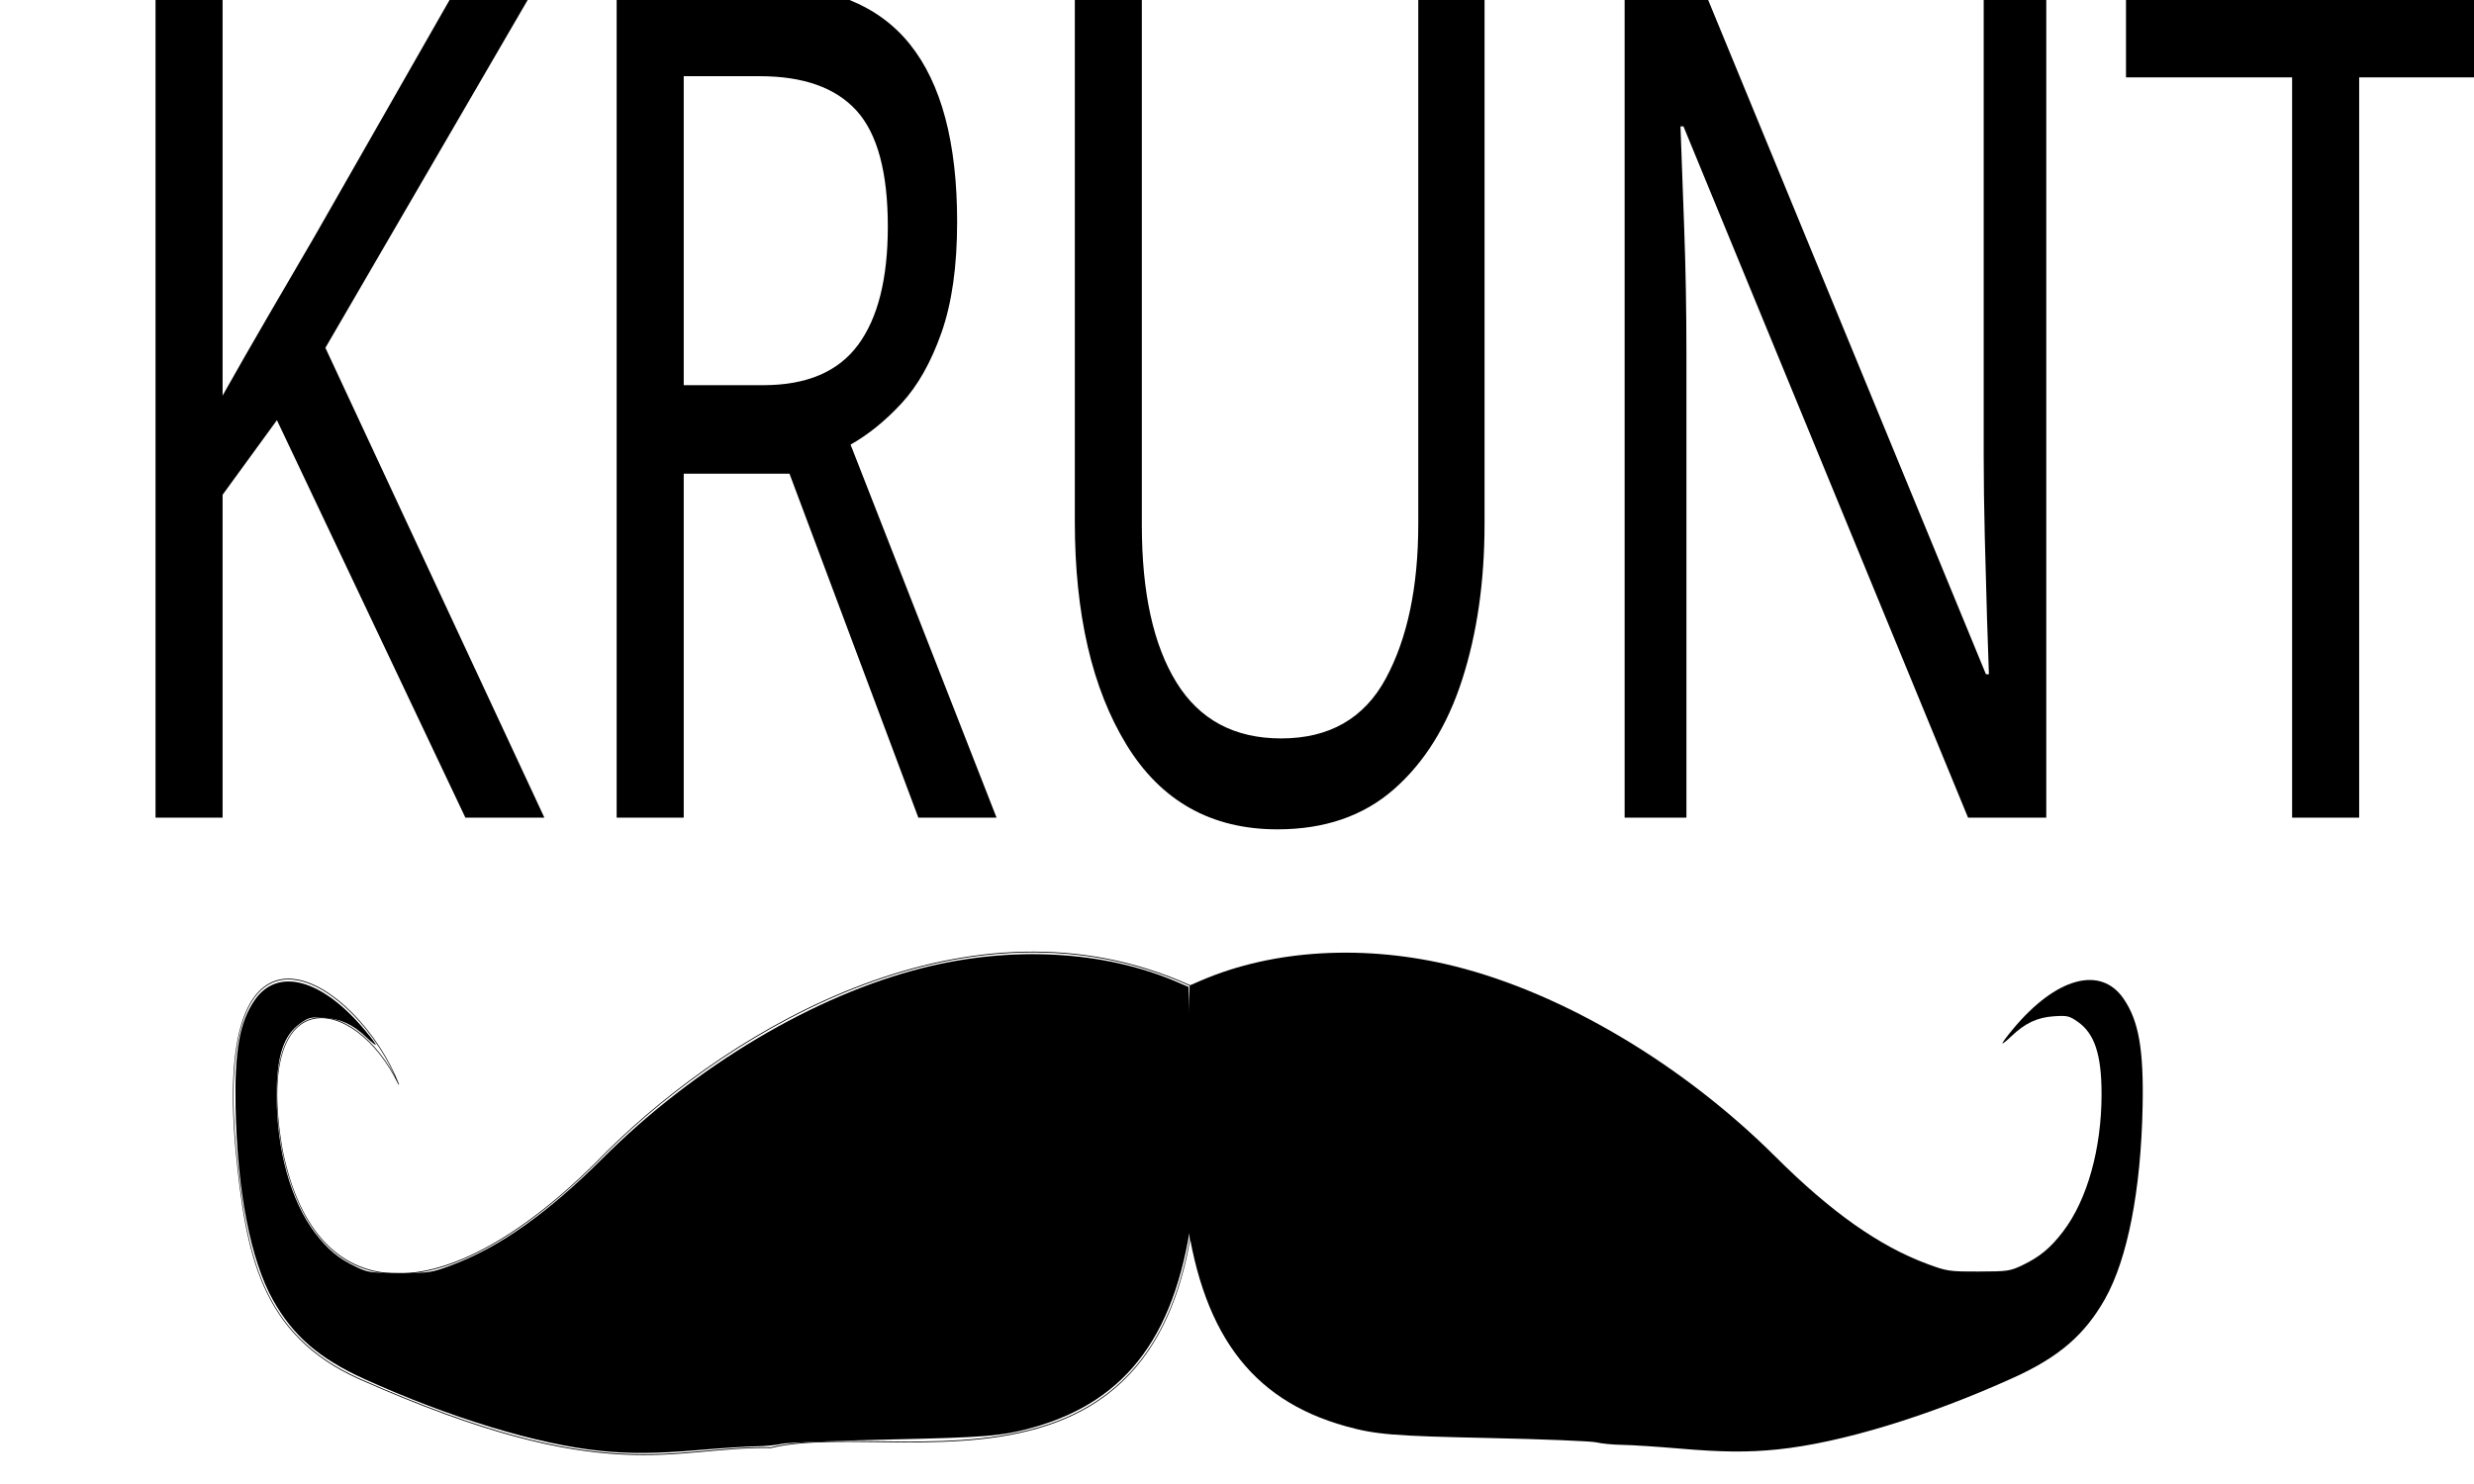
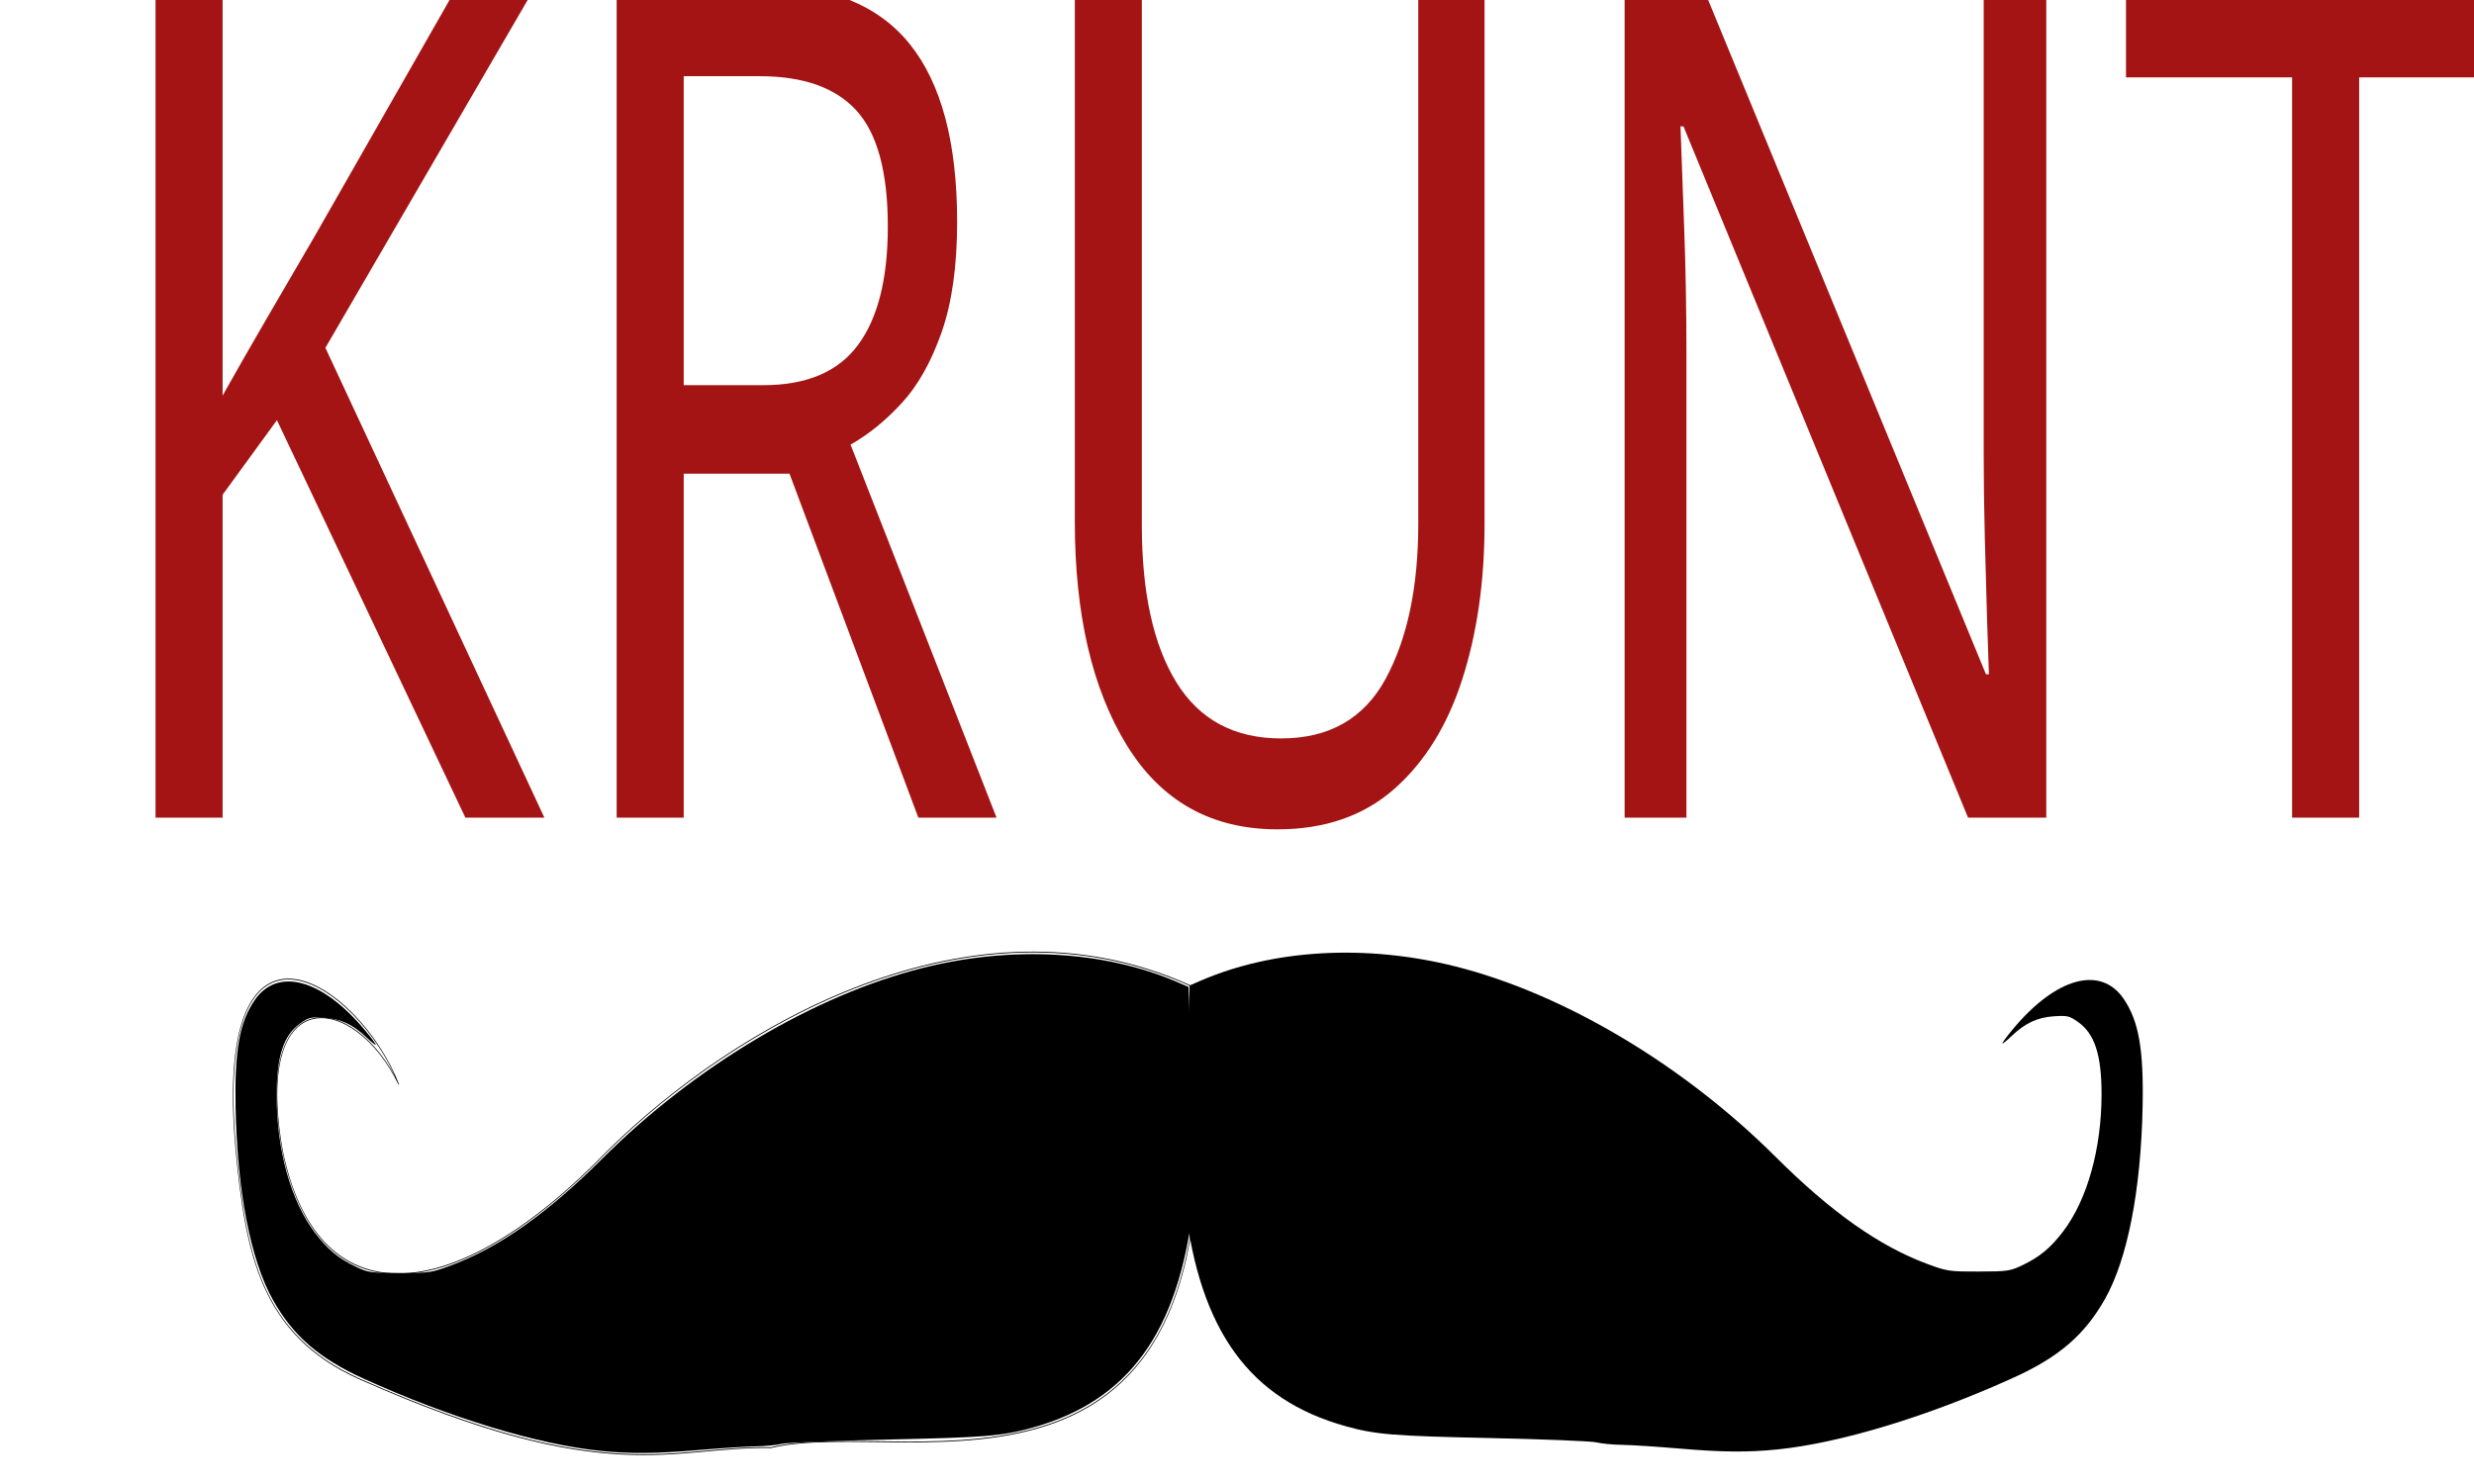
<svg xmlns="http://www.w3.org/2000/svg" version="1.1" viewBox="-150 20 510 100" width="500" height="300">
  <g>
-     <text transform="scale(0.7992729,1.251137)" y="68.423" x="-166.198" style="font-style:normal;font-weight:normal;font-size:192.141px;line-height:1.25;font-family:sans-serif;fill:#000000;fill-opacity:1;stroke:none;stroke-width:1.001;image-rendering:auto">
+     <text transform="scale(0.7992729,1.251137)" y="68.423" x="-166.198" style="font-style:normal;font-weight:normal;font-size:192.141px;line-height:1.25;font-family:sans-serif;fill:#A41414;fill-opacity:1;stroke:none;stroke-width:1.001;image-rendering:auto">
      <tspan style="font-style:normal;font-variant:normal;font-weight:normal;font-stretch:normal;font-size:192.141px;font-family:Algerian;-inkscape-font-specification:Algerian;stroke-width:1.001" y="68.423" x="-166.198" id="tspan12">KRUNT</tspan>
    </text>
    <g transform="matrix(0.4531129,0,0,0.6432483,32.90922,-9.154221)">
      <path style="fill:none;stroke:#000000;stroke-width:0.265px;stroke-linecap:butt;stroke-linejoin:miter;stroke-opacity:1" d="M 137.583,211.667 C 167.065,383.915 9.6,338.475 -52.917,349.25 -97.99,348.622 -126.778,362.699 -239.836,327.317 -285.706,312.961 -291.787,286.269 -296.333,254 -307.454,168.965 -240.662,199.74 -222.25,232.833 -242.478,203.25 -288.909,199.205 -275.167,254 c 15.411,53.269 76.742,52.167 148.167,-1e-5 57.173,-39.673 164.913,-84.586 264.583,-52.917 z" />
      <path transform="scale(0.2645833)" d="m -492.736,1323.976 c -108.927,-7.822 -260.653,-40.382 -407.264,-87.397 -77.006,-24.694 -121.492,-51.814 -156.081,-95.151 -38.622,-48.39 -61.628,-131.442 -64.503,-232.857 -1.967,-69.386 6.608,-103.711 32.613,-130.538 39.47,-40.718 116.191,-25.978 190.145,36.531 10.624,8.98 18.84,16.803 18.257,17.386 -0.582,0.582 -7.649,-3.376 -15.704,-8.797 -23.338,-15.705 -44.282,-22.61 -72.68,-23.963 -22.82,-1.087 -26.532,-0.493 -40.922,6.548 -29.142,14.258 -41.124,39.826 -41.124,87.758 0,66.03 24.578,127.96 66.003,166.312 21.51,19.914 40.161,30.839 69.711,40.833 21.547,7.287 25.888,7.734 75.714,7.793 50.582,0.061 54.389,-0.338 88.45,-9.248 82.567,-21.601 165.412,-62.835 260.632,-129.724 C -330.467,857.755 -124.958,771.677 61.429,738.71 214.368,711.659 373.361,717.879 498.197,755.797 l 19.74,5.996 1.466,29.104 c 0.806,16.007 3.628,45.175 6.27,64.818 6.422,47.738 6.684,134.648 0.517,171.463 -25.674,153.269 -111.402,236.426 -277.104,268.795 -51.133,9.989 -80.794,11.697 -246.229,14.185 -92.714,1.394 -175.643,3.764 -184.286,5.266 -8.643,1.502 -28.571,2.853 -44.286,3.003 -15.714,0.149 -59.429,2.137 -97.143,4.416 -74.383,4.496 -118.924,4.793 -169.879,1.134 z" style="stroke-width:2.857" />
      <path style="stroke-width:0.756" d="m 404.991,349.828 c 28.82,-2.07 68.964,-10.684 107.755,-23.124 20.375,-6.534 32.145,-13.709 41.296,-25.175 10.219,-12.803 16.306,-34.777 17.066,-61.61 0.521,-18.358 -1.748,-27.44 -8.629,-34.538 -10.443,-10.773 -30.742,-6.873 -50.309,9.666 -2.811,2.376 -4.985,4.446 -4.831,4.6 0.154,0.154 2.024,-0.893 4.155,-2.328 6.175,-4.155 11.716,-5.982 19.23,-6.34 6.038,-0.288 7.02,-0.13 10.827,1.732 7.711,3.772 10.881,10.537 10.881,23.219 0,17.47 -6.503,33.856 -17.463,44.004 -5.691,5.269 -10.626,8.16 -18.444,10.804 -5.701,1.928 -6.849,2.046 -20.033,2.062 -13.383,0.016 -14.39,-0.089 -23.402,-2.447 -21.846,-5.715 -43.765,-16.625 -68.959,-34.323 -42.075,-29.556 -96.449,-52.331 -145.764,-61.053 -40.465,-7.157 -82.532,-5.512 -115.562,4.521 l -5.223,1.586 -0.388,7.7 c -0.213,4.235 -0.96,11.953 -1.659,17.15 -1.699,12.631 -1.768,35.626 -0.137,45.366 6.793,40.552 29.475,62.554 73.317,71.119 13.529,2.643 21.377,3.095 65.148,3.753 24.531,0.369 46.472,0.996 48.759,1.393 2.287,0.397 7.56,0.755 11.717,0.795 4.158,0.04 15.724,0.565 25.702,1.168 19.681,1.189 31.465,1.268 44.947,0.3 z" />
    </g>
  </g>
</svg>
